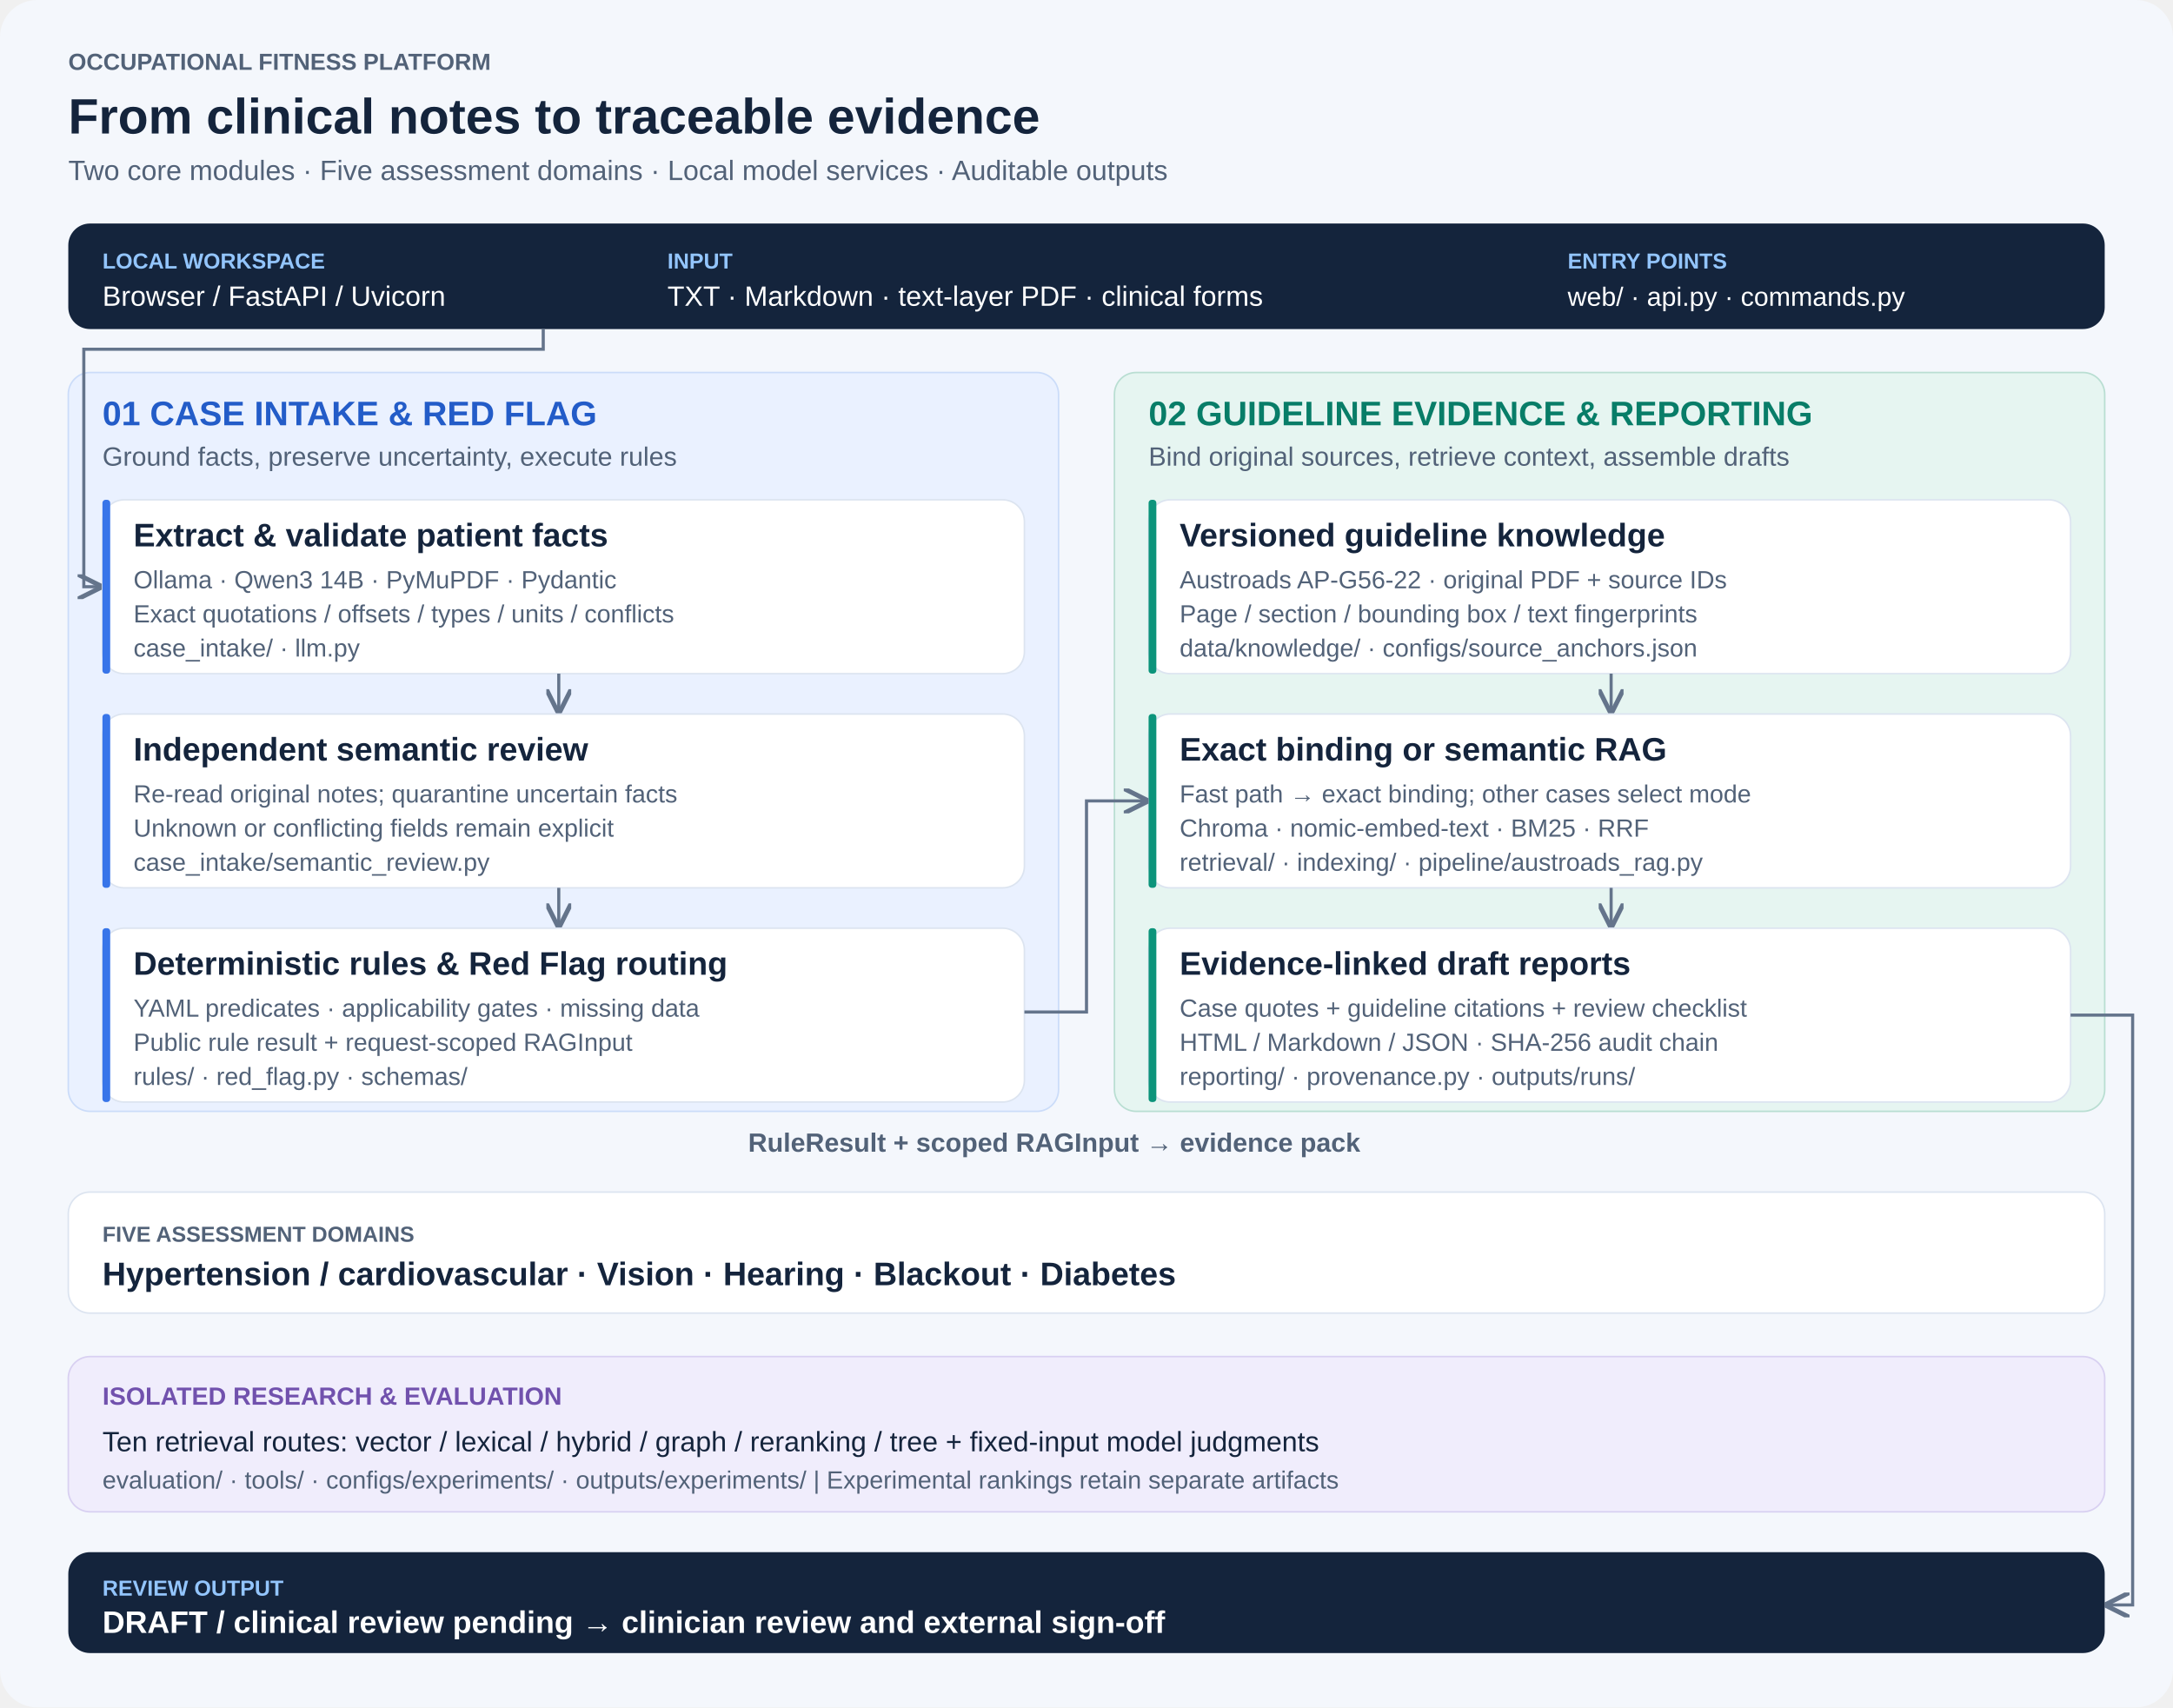
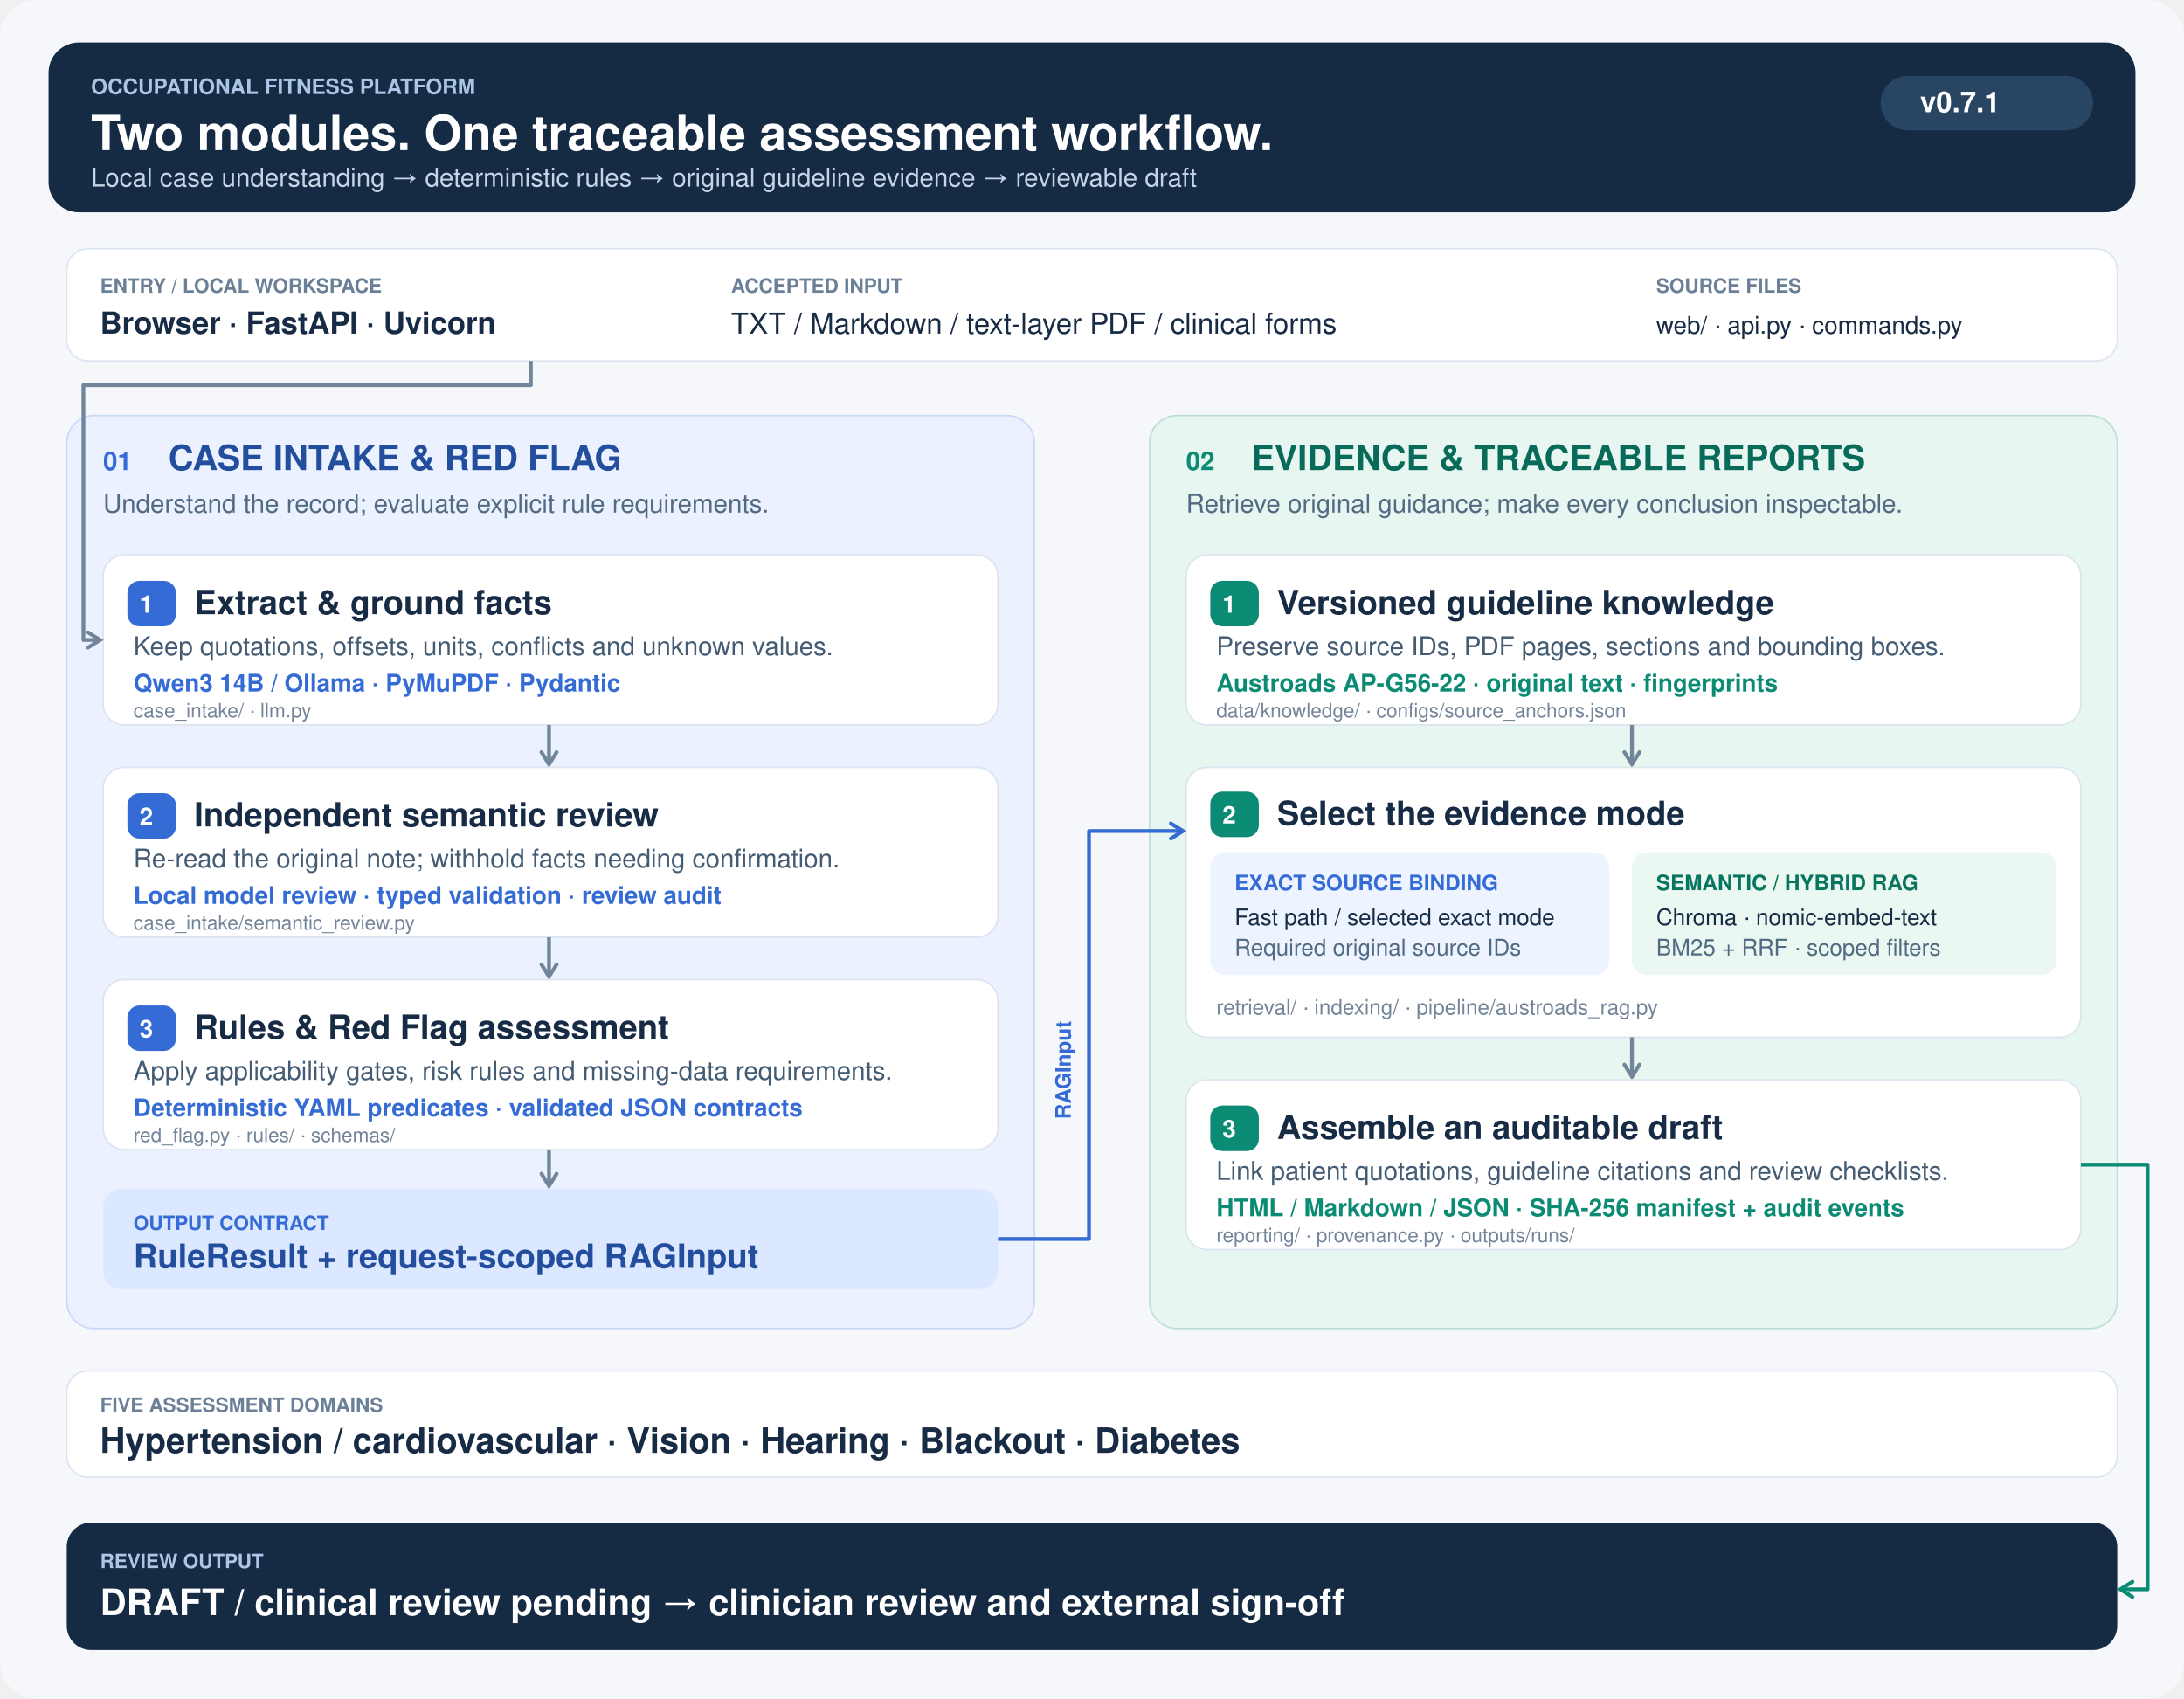
- <svg xmlns="http://www.w3.org/2000/svg" width="1400" height="1100" viewBox="0 0 1400 1100" role="img" aria-labelledby="title desc">
-   <defs>
-     <marker id="arrow" markerWidth="8" markerHeight="8" refX="7" refY="4" orient="auto">
-       <path d="M0 0L8 4L0 8" fill="none" stroke="#64748b" stroke-width="1.5" />
-     </marker>
-   </defs>
-   <rect width="1400" height="1100" rx="24" fill="#f4f7fc" />
-   <g font-family="Arial, Helvetica, sans-serif" fill="#14243c">
-     <text x="44" y="45" font-size="15" fill="#526278" font-weight="700">OCCUPATIONAL FITNESS PLATFORM</text>
-     <text x="44" y="86" font-size="32" fill="#14243c" font-weight="700">From clinical notes to traceable evidence</text>
-     <text x="44" y="116" font-size="18" fill="#526278" font-weight="400">Two core modules · Five assessment domains · Local model services · Auditable outputs</text>
-     <rect x="44" y="144" width="1312" height="68" rx="14" fill="#14243c" stroke="none" />
-     <text x="66" y="173" font-size="14" fill="#93c5fd" font-weight="700">LOCAL WORKSPACE</text>
-     <text x="66" y="197" font-size="18" fill="#ffffff" font-weight="400">Browser / FastAPI / Uvicorn</text>
-     <text x="430" y="173" font-size="14" fill="#93c5fd" font-weight="700">INPUT</text>
-     <text x="430" y="197" font-size="18" fill="#ffffff" font-weight="400">TXT · Markdown · text-layer PDF · clinical forms</text>
-     <text x="1010" y="173" font-size="14" fill="#93c5fd" font-weight="700">ENTRY POINTS</text>
-     <text x="1010" y="197" font-size="17" fill="#ffffff" font-weight="400">web/ · api.py · commands.py</text>
-     <rect x="44" y="240" width="638" height="476" rx="14" fill="#eaf1ff" stroke="#cbdcf9" />
-     <rect x="718" y="240" width="638" height="476" rx="14" fill="#e6f5f1" stroke="#b9ded2" />
-     <text x="66" y="274" font-size="22" fill="#235cc8" font-weight="700">01  CASE INTAKE &amp; RED FLAG</text>
-     <text x="66" y="300" font-size="17" fill="#526278" font-weight="400">Ground facts, preserve uncertainty, execute rules</text>
-     <text x="740" y="274" font-size="22" fill="#087d68" font-weight="700">02  GUIDELINE EVIDENCE &amp; REPORTING</text>
-     <text x="740" y="300" font-size="17" fill="#526278" font-weight="400">Bind original sources, retrieve context, assemble drafts</text>
-     <path d="M350 212V225H54V378H64" fill="none" stroke="#64748b" stroke-width="2" marker-end="url(#arrow)" />
-     <rect x="66" y="322" width="594" height="112" rx="14" fill="#ffffff" stroke="#dce4f0" />
-     <rect x="66" y="322" width="5" height="112" rx="2" fill="#3875e9" stroke="none" />
-     <text x="86" y="352" font-size="21" fill="#14243c" font-weight="600">Extract &amp; validate patient facts</text>
-     <text x="86" y="379" font-size="16" fill="#526278" font-weight="400">Ollama · Qwen3 14B · PyMuPDF · Pydantic</text>
-     <text x="86" y="401" font-size="16" fill="#526278" font-weight="400">Exact quotations / offsets / types / units / conflicts</text>
-     <text x="86" y="423" font-size="16" fill="#526278" font-weight="400">case_intake/ · llm.py</text>
-     <path d="M360 434V458" fill="none" stroke="#64748b" stroke-width="2" marker-end="url(#arrow)" />
-     <rect x="66" y="460" width="594" height="112" rx="14" fill="#ffffff" stroke="#dce4f0" />
-     <rect x="66" y="460" width="5" height="112" rx="2" fill="#3875e9" stroke="none" />
-     <text x="86" y="490" font-size="21" fill="#14243c" font-weight="600">Independent semantic review</text>
-     <text x="86" y="517" font-size="16" fill="#526278" font-weight="400">Re-read original notes; quarantine uncertain facts</text>
-     <text x="86" y="539" font-size="16" fill="#526278" font-weight="400">Unknown or conflicting fields remain explicit</text>
-     <text x="86" y="561" font-size="16" fill="#526278" font-weight="400">case_intake/semantic_review.py</text>
-     <path d="M360 572V596" fill="none" stroke="#64748b" stroke-width="2" marker-end="url(#arrow)" />
-     <rect x="66" y="598" width="594" height="112" rx="14" fill="#ffffff" stroke="#dce4f0" />
-     <rect x="66" y="598" width="5" height="112" rx="2" fill="#3875e9" stroke="none" />
-     <text x="86" y="628" font-size="21" fill="#14243c" font-weight="600">Deterministic rules &amp; Red Flag routing</text>
-     <text x="86" y="655" font-size="16" fill="#526278" font-weight="400">YAML predicates · applicability gates · missing data</text>
-     <text x="86" y="677" font-size="16" fill="#526278" font-weight="400">Public rule result + request-scoped RAGInput</text>
-     <text x="86" y="699" font-size="16" fill="#526278" font-weight="400">rules/ · red_flag.py · schemas/</text>
-     <rect x="740" y="322" width="594" height="112" rx="14" fill="#ffffff" stroke="#dce4f0" />
-     <rect x="740" y="322" width="5" height="112" rx="2" fill="#0c947b" stroke="none" />
-     <text x="760" y="352" font-size="21" fill="#14243c" font-weight="600">Versioned guideline knowledge</text>
-     <text x="760" y="379" font-size="16" fill="#526278" font-weight="400">Austroads AP-G56-22 · original PDF + source IDs</text>
-     <text x="760" y="401" font-size="16" fill="#526278" font-weight="400">Page / section / bounding box / text fingerprints</text>
-     <text x="760" y="423" font-size="16" fill="#526278" font-weight="400">data/knowledge/ · configs/source_anchors.json</text>
-     <path d="M1038 434V458" fill="none" stroke="#64748b" stroke-width="2" marker-end="url(#arrow)" />
-     <rect x="740" y="460" width="594" height="112" rx="14" fill="#ffffff" stroke="#dce4f0" />
-     <rect x="740" y="460" width="5" height="112" rx="2" fill="#0c947b" stroke="none" />
-     <text x="760" y="490" font-size="21" fill="#14243c" font-weight="600">Exact binding or semantic RAG</text>
-     <text x="760" y="517" font-size="16" fill="#526278" font-weight="400">Fast path → exact binding; other cases select mode</text>
-     <text x="760" y="539" font-size="16" fill="#526278" font-weight="400">Chroma · nomic-embed-text · BM25 · RRF</text>
-     <text x="760" y="561" font-size="16" fill="#526278" font-weight="400">retrieval/ · indexing/ · pipeline/austroads_rag.py</text>
-     <path d="M1038 572V596" fill="none" stroke="#64748b" stroke-width="2" marker-end="url(#arrow)" />
-     <rect x="740" y="598" width="594" height="112" rx="14" fill="#ffffff" stroke="#dce4f0" />
-     <rect x="740" y="598" width="5" height="112" rx="2" fill="#0c947b" stroke="none" />
-     <text x="760" y="628" font-size="21" fill="#14243c" font-weight="600">Evidence-linked draft reports</text>
-     <text x="760" y="655" font-size="16" fill="#526278" font-weight="400">Case quotes + guideline citations + review checklist</text>
-     <text x="760" y="677" font-size="16" fill="#526278" font-weight="400">HTML / Markdown / JSON · SHA-256 audit chain</text>
-     <text x="760" y="699" font-size="16" fill="#526278" font-weight="400">reporting/ · provenance.py · outputs/runs/</text>
-     <path d="M660 652H700V516H738" fill="none" stroke="#64748b" stroke-width="2" marker-end="url(#arrow)" />
-     <text x="482" y="742" font-size="17" fill="#526278" font-weight="600">RuleResult + scoped RAGInput → evidence pack</text>
-     <path d="M1334 654H1374V1034H1358" fill="none" stroke="#64748b" stroke-width="2" marker-end="url(#arrow)" />
-     <rect x="44" y="768" width="1312" height="78" rx="14" fill="#ffffff" stroke="#dce4f0" />
-     <text x="66" y="800" font-size="14" fill="#526278" font-weight="700">FIVE ASSESSMENT DOMAINS</text>
-     <text x="66" y="828" font-size="21" fill="#14243c" font-weight="600">Hypertension / cardiovascular   ·   Vision   ·   Hearing   ·   Blackout   ·   Diabetes</text>
-     <rect x="44" y="874" width="1312" height="100" rx="14" fill="#f0edfc" stroke="#d8d0f1" />
-     <text x="66" y="905" font-size="16" fill="#7151ad" font-weight="700">ISOLATED RESEARCH &amp; EVALUATION</text>
-     <text x="66" y="935" font-size="18" fill="#14243c" font-weight="400">Ten retrieval routes: vector / lexical / hybrid / graph / reranking / tree + fixed-input model judgments</text>
-     <text x="66" y="959" font-size="16" fill="#526278" font-weight="400">evaluation/ · tools/ · configs/experiments/ · outputs/experiments/  |  Experimental rankings retain separate artifacts</text>
-     <rect x="44" y="1000" width="1312" height="65" rx="14" fill="#14243c" stroke="none" />
-     <text x="66" y="1028" font-size="14" fill="#93c5fd" font-weight="700">REVIEW OUTPUT</text>
-     <text x="66" y="1052" font-size="20" fill="#ffffff" font-weight="600">DRAFT / clinical review pending → clinician review and external sign-off</text>
-   </g>
+ <svg xmlns="http://www.w3.org/2000/svg" width="1440" height="1120" viewBox="0 0 1440 1120" role="img" aria-labelledby="title desc">
+   <rect width="1440" height="1120" rx="24" fill="#f5f7fb" />
+   <rect x="32" y="28" width="1376" height="112" rx="20" fill="#152a43" stroke="none" />
+   <text x="60" y="62" font-family="Helvetica, Arial, sans-serif" font-size="14" font-weight="700" fill="#aac5e5">OCCUPATIONAL FITNESS PLATFORM</text>
+   <text x="60" y="99" font-family="Helvetica, Arial, sans-serif" font-size="32" font-weight="700" fill="#ffffff">Two modules. One traceable assessment workflow.</text>
+   <text x="60" y="123" font-family="Helvetica, Arial, sans-serif" font-size="17" font-weight="400" fill="#c5d5e7">Local case understanding → deterministic rules → original guideline evidence → reviewable draft</text>
+   <rect x="1240" y="50" width="140" height="36" rx="18" fill="#284563" stroke="none" />
+   <text x="1266" y="74" font-family="Helvetica, Arial, sans-serif" font-size="19" font-weight="700" fill="#ffffff">v0.7.1</text>
+   <rect x="44" y="164" width="1352" height="74" rx="14" fill="#ffffff" stroke="#dbe4ef" />
+   <text x="66" y="193" font-family="Helvetica, Arial, sans-serif" font-size="13" font-weight="700" fill="#6b8097">ENTRY / LOCAL WORKSPACE</text>
+   <text x="66" y="220" font-family="Helvetica, Arial, sans-serif" font-size="20" font-weight="600" fill="#172b45">Browser · FastAPI · Uvicorn</text>
+   <text x="482" y="193" font-family="Helvetica, Arial, sans-serif" font-size="13" font-weight="700" fill="#6b8097">ACCEPTED INPUT</text>
+   <text x="482" y="220" font-family="Helvetica, Arial, sans-serif" font-size="19" font-weight="400" fill="#172b45">TXT / Markdown / text-layer PDF / clinical forms</text>
+   <text x="1092" y="193" font-family="Helvetica, Arial, sans-serif" font-size="13" font-weight="700" fill="#6b8097">SOURCE FILES</text>
+   <text x="1092" y="220" font-family="Helvetica, Arial, sans-serif" font-size="16" font-weight="400" fill="#172b45">web/ · api.py · commands.py</text>
+   <rect x="44" y="274" width="638" height="602" rx="18" fill="#ebf1ff" stroke="#c9d9f5" />
+   <rect x="758" y="274" width="638" height="602" rx="18" fill="#e8f6f1" stroke="#bddfd3" />
+   <text x="68" y="310" font-family="Helvetica, Arial, sans-serif" font-size="17" font-weight="700" fill="#356bd5">01</text>
+   <text x="111" y="310" font-family="Helvetica, Arial, sans-serif" font-size="23" font-weight="700" fill="#234e9e">CASE INTAKE &amp; RED FLAG</text>
+   <text x="68" y="338" font-family="Helvetica, Arial, sans-serif" font-size="17" font-weight="400" fill="#526a82">Understand the record; evaluate explicit rule requirements.</text>
+   <text x="782" y="310" font-family="Helvetica, Arial, sans-serif" font-size="17" font-weight="700" fill="#0b8b73">02</text>
+   <text x="825" y="310" font-family="Helvetica, Arial, sans-serif" font-size="23" font-weight="700" fill="#086b59">EVIDENCE &amp; TRACEABLE REPORTS</text>
+   <text x="782" y="338" font-family="Helvetica, Arial, sans-serif" font-size="17" font-weight="400" fill="#526a82">Retrieve original guidance; make every conclusion inspectable.</text>
+   <rect x="68" y="366" width="590" height="112" rx="14" fill="#ffffff" stroke="#dbe4ef" />
+   <rect x="84" y="383" width="32" height="30" rx="8" fill="#356bd5" stroke="none" />
+   <text x="92" y="404" font-family="Helvetica, Arial, sans-serif" font-size="16" font-weight="700" fill="#ffffff">1</text>
+   <text x="128" y="405" font-family="Helvetica, Arial, sans-serif" font-size="22" font-weight="700" fill="#172b45">Extract &amp; ground facts</text>
+   <text x="88" y="432" font-family="Helvetica, Arial, sans-serif" font-size="17" font-weight="400" fill="#445c73">Keep quotations, offsets, units, conflicts and unknown values.</text>
+   <text x="88" y="456" font-family="Helvetica, Arial, sans-serif" font-size="16" font-weight="600" fill="#356bd5">Qwen3 14B / Ollama · PyMuPDF · Pydantic</text>
+   <text x="88" y="473" font-family="Helvetica, Arial, sans-serif" font-size="13" font-weight="400" fill="#748599">case_intake/ · llm.py</text>
+   <path d="M362 478 L362 504" fill="none" stroke="#71859b" stroke-width="2.5" stroke-linejoin="round" />
+   <polyline points="357,496 362,504 367,496" fill="none" stroke="#71859b" stroke-width="2.5" stroke-linecap="round" />
+   <rect x="68" y="506" width="590" height="112" rx="14" fill="#ffffff" stroke="#dbe4ef" />
+   <rect x="84" y="523" width="32" height="30" rx="8" fill="#356bd5" stroke="none" />
+   <text x="92" y="544" font-family="Helvetica, Arial, sans-serif" font-size="16" font-weight="700" fill="#ffffff">2</text>
+   <text x="128" y="545" font-family="Helvetica, Arial, sans-serif" font-size="22" font-weight="700" fill="#172b45">Independent semantic review</text>
+   <text x="88" y="572" font-family="Helvetica, Arial, sans-serif" font-size="17" font-weight="400" fill="#445c73">Re-read the original note; withhold facts needing confirmation.</text>
+   <text x="88" y="596" font-family="Helvetica, Arial, sans-serif" font-size="16" font-weight="600" fill="#356bd5">Local model review · typed validation · review audit</text>
+   <text x="88" y="613" font-family="Helvetica, Arial, sans-serif" font-size="13" font-weight="400" fill="#748599">case_intake/semantic_review.py</text>
+   <path d="M362 618 L362 644" fill="none" stroke="#71859b" stroke-width="2.5" stroke-linejoin="round" />
+   <polyline points="357,636 362,644 367,636" fill="none" stroke="#71859b" stroke-width="2.5" stroke-linecap="round" />
+   <rect x="68" y="646" width="590" height="112" rx="14" fill="#ffffff" stroke="#dbe4ef" />
+   <rect x="84" y="663" width="32" height="30" rx="8" fill="#356bd5" stroke="none" />
+   <text x="92" y="684" font-family="Helvetica, Arial, sans-serif" font-size="16" font-weight="700" fill="#ffffff">3</text>
+   <text x="128" y="685" font-family="Helvetica, Arial, sans-serif" font-size="22" font-weight="700" fill="#172b45">Rules &amp; Red Flag assessment</text>
+   <text x="88" y="712" font-family="Helvetica, Arial, sans-serif" font-size="17" font-weight="400" fill="#445c73">Apply applicability gates, risk rules and missing-data requirements.</text>
+   <text x="88" y="736" font-family="Helvetica, Arial, sans-serif" font-size="16" font-weight="600" fill="#356bd5">Deterministic YAML predicates · validated JSON contracts</text>
+   <text x="88" y="753" font-family="Helvetica, Arial, sans-serif" font-size="13" font-weight="400" fill="#748599">red_flag.py · rules/ · schemas/</text>
+   <path d="M362 758 L362 782" fill="none" stroke="#71859b" stroke-width="2.5" stroke-linejoin="round" />
+   <polyline points="357,774 362,782 367,774" fill="none" stroke="#71859b" stroke-width="2.5" stroke-linecap="round" />
+   <rect x="68" y="784" width="590" height="66" rx="12" fill="#dce8ff" stroke="none" />
+   <text x="88" y="811" font-family="Helvetica, Arial, sans-serif" font-size="13" font-weight="700" fill="#356bd5">OUTPUT CONTRACT</text>
+   <text x="88" y="836" font-family="Helvetica, Arial, sans-serif" font-size="22" font-weight="700" fill="#234e9e">RuleResult + request-scoped RAGInput</text>
+   <rect x="782" y="366" width="590" height="112" rx="14" fill="#ffffff" stroke="#dbe4ef" />
+   <rect x="798" y="383" width="32" height="30" rx="8" fill="#0b8b73" stroke="none" />
+   <text x="806" y="404" font-family="Helvetica, Arial, sans-serif" font-size="16" font-weight="700" fill="#ffffff">1</text>
+   <text x="842" y="405" font-family="Helvetica, Arial, sans-serif" font-size="22" font-weight="700" fill="#172b45">Versioned guideline knowledge</text>
+   <text x="802" y="432" font-family="Helvetica, Arial, sans-serif" font-size="17" font-weight="400" fill="#445c73">Preserve source IDs, PDF pages, sections and bounding boxes.</text>
+   <text x="802" y="456" font-family="Helvetica, Arial, sans-serif" font-size="16" font-weight="600" fill="#0b8b73">Austroads AP-G56-22 · original text · fingerprints</text>
+   <text x="802" y="473" font-family="Helvetica, Arial, sans-serif" font-size="13" font-weight="400" fill="#748599">data/knowledge/ · configs/source_anchors.json</text>
+   <path d="M1076 478 L1076 504" fill="none" stroke="#71859b" stroke-width="2.5" stroke-linejoin="round" />
+   <polyline points="1071,496 1076,504 1081,496" fill="none" stroke="#71859b" stroke-width="2.5" stroke-linecap="round" />
+   <rect x="782" y="506" width="590" height="178" rx="14" fill="#ffffff" stroke="#dbe4ef" />
+   <rect x="798" y="522" width="32" height="30" rx="8" fill="#0b8b73" stroke="none" />
+   <text x="806" y="543" font-family="Helvetica, Arial, sans-serif" font-size="16" font-weight="700" fill="#ffffff">2</text>
+   <text x="842" y="544" font-family="Helvetica, Arial, sans-serif" font-size="22" font-weight="700" fill="#172b45">Select the evidence mode</text>
+   <rect x="798" y="562" width="263" height="81" rx="10" fill="#edf4ff" stroke="none" />
+   <rect x="1076" y="562" width="280" height="81" rx="10" fill="#eaf8f1" stroke="none" />
+   <text x="814" y="587" font-family="Helvetica, Arial, sans-serif" font-size="14" font-weight="700" fill="#356bd5">EXACT SOURCE BINDING</text>
+   <text x="814" y="610" font-family="Helvetica, Arial, sans-serif" font-size="15" font-weight="400" fill="#172b45">Fast path / selected exact mode</text>
+   <text x="814" y="630" font-family="Helvetica, Arial, sans-serif" font-size="15" font-weight="400" fill="#526a82">Required original source IDs</text>
+   <text x="1092" y="587" font-family="Helvetica, Arial, sans-serif" font-size="14" font-weight="700" fill="#08755f">SEMANTIC / HYBRID RAG</text>
+   <text x="1092" y="610" font-family="Helvetica, Arial, sans-serif" font-size="15" font-weight="400" fill="#172b45">Chroma · nomic-embed-text</text>
+   <text x="1092" y="630" font-family="Helvetica, Arial, sans-serif" font-size="15" font-weight="400" fill="#526a82">BM25 + RRF · scoped filters</text>
+   <text x="802" y="669" font-family="Helvetica, Arial, sans-serif" font-size="14" font-weight="400" fill="#748599">retrieval/ · indexing/ · pipeline/austroads_rag.py</text>
+   <path d="M1076 684 L1076 710" fill="none" stroke="#71859b" stroke-width="2.5" stroke-linejoin="round" />
+   <polyline points="1071,702 1076,710 1081,702" fill="none" stroke="#71859b" stroke-width="2.5" stroke-linecap="round" />
+   <rect x="782" y="712" width="590" height="112" rx="14" fill="#ffffff" stroke="#dbe4ef" />
+   <rect x="798" y="729" width="32" height="30" rx="8" fill="#0b8b73" stroke="none" />
+   <text x="806" y="750" font-family="Helvetica, Arial, sans-serif" font-size="16" font-weight="700" fill="#ffffff">3</text>
+   <text x="842" y="751" font-family="Helvetica, Arial, sans-serif" font-size="22" font-weight="700" fill="#172b45">Assemble an auditable draft</text>
+   <text x="802" y="778" font-family="Helvetica, Arial, sans-serif" font-size="17" font-weight="400" fill="#445c73">Link patient quotations, guideline citations and review checklists.</text>
+   <text x="802" y="802" font-family="Helvetica, Arial, sans-serif" font-size="16" font-weight="600" fill="#0b8b73">HTML / Markdown / JSON · SHA-256 manifest + audit events</text>
+   <text x="802" y="819" font-family="Helvetica, Arial, sans-serif" font-size="13" font-weight="400" fill="#748599">reporting/ · provenance.py · outputs/runs/</text>
+   <path d="M658 817 L718 817 L718 548 L780 548" fill="none" stroke="#356bd5" stroke-width="2.5" stroke-linejoin="round" />
+   <polyline points="772,543 780,548 772,553" fill="none" stroke="#356bd5" stroke-width="2.5" stroke-linecap="round" />
+   <text x="706" y="738" transform="rotate(-90 706 738)" font-family="Helvetica, Arial, sans-serif" font-size="14" font-weight="600" fill="#356bd5">RAGInput</text>
+   <path d="M350 238 L350 254 L55 254 L55 422 L66 422" fill="none" stroke="#71859b" stroke-width="2.5" stroke-linejoin="round" />
+   <polyline points="58,417 66,422 58,427" fill="none" stroke="#71859b" stroke-width="2.5" stroke-linecap="round" />
+   <rect x="44" y="904" width="1352" height="70" rx="14" fill="#ffffff" stroke="#dbe4ef" />
+   <text x="66" y="931" font-family="Helvetica, Arial, sans-serif" font-size="13" font-weight="700" fill="#6b8097">FIVE ASSESSMENT DOMAINS</text>
+   <text x="66" y="958" font-family="Helvetica, Arial, sans-serif" font-size="23" font-weight="600" fill="#172b45">Hypertension / cardiovascular   ·   Vision   ·   Hearing   ·   Blackout   ·   Diabetes</text>
+   <rect x="44" y="1004" width="1352" height="84" rx="16" fill="#152a43" stroke="none" />
+   <text x="66" y="1034" font-family="Helvetica, Arial, sans-serif" font-size="13" font-weight="700" fill="#aac5e5">REVIEW OUTPUT</text>
+   <text x="66" y="1065" font-family="Helvetica, Arial, sans-serif" font-size="24" font-weight="700" fill="#ffffff">DRAFT / clinical review pending → clinician review and external sign-off</text>
+   <path d="M1372 768 L1416 768 L1416 1048 L1398 1048" fill="none" stroke="#0b8b73" stroke-width="2.5" stroke-linejoin="round" />
+   <polyline points="1406,1043 1398,1048 1406,1053" fill="none" stroke="#0b8b73" stroke-width="2.5" stroke-linecap="round" />
</svg>
